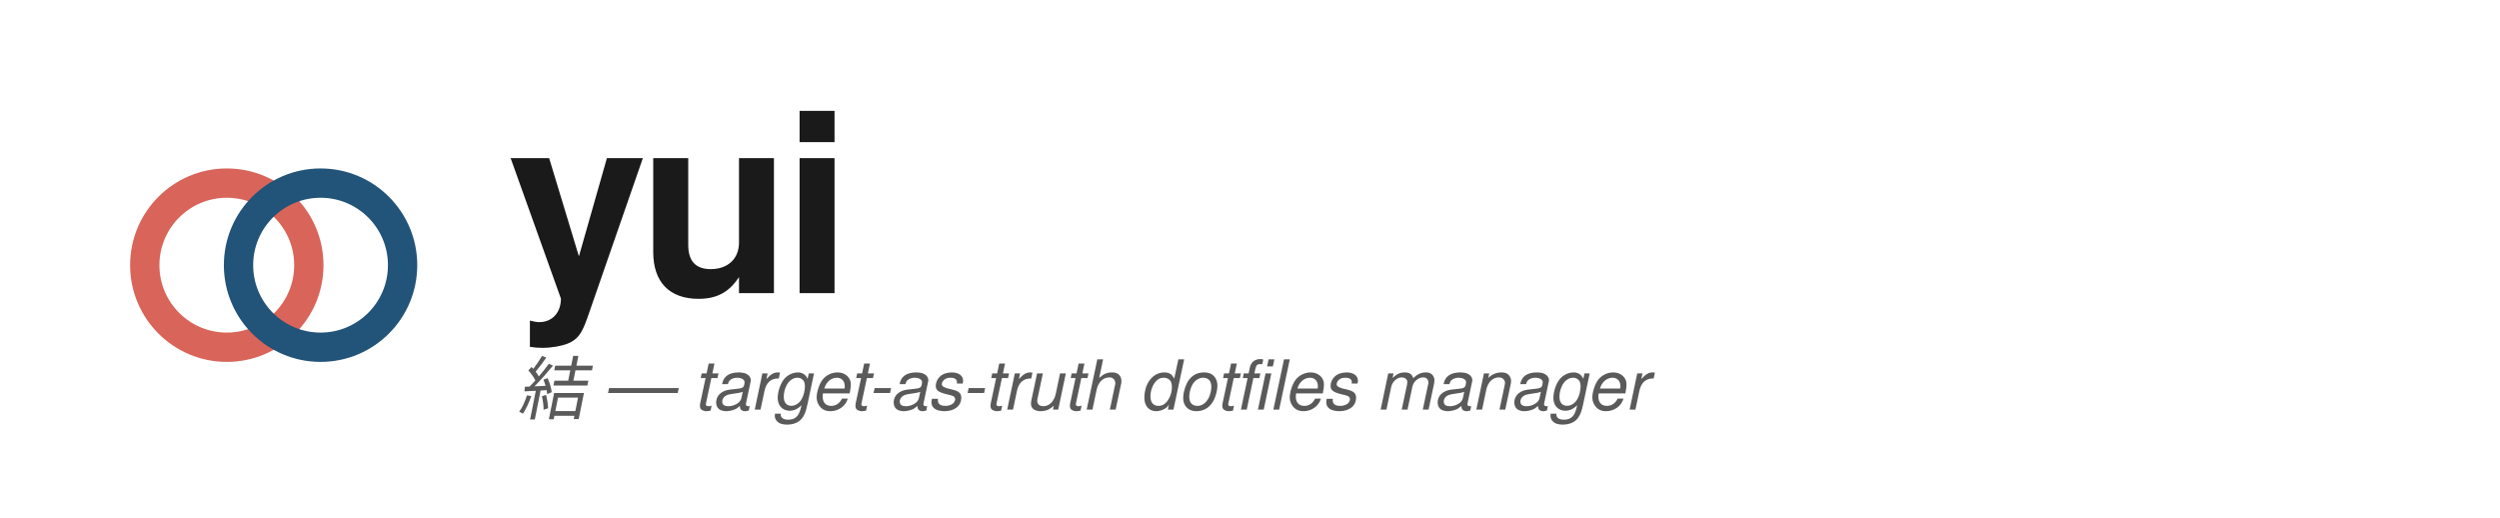
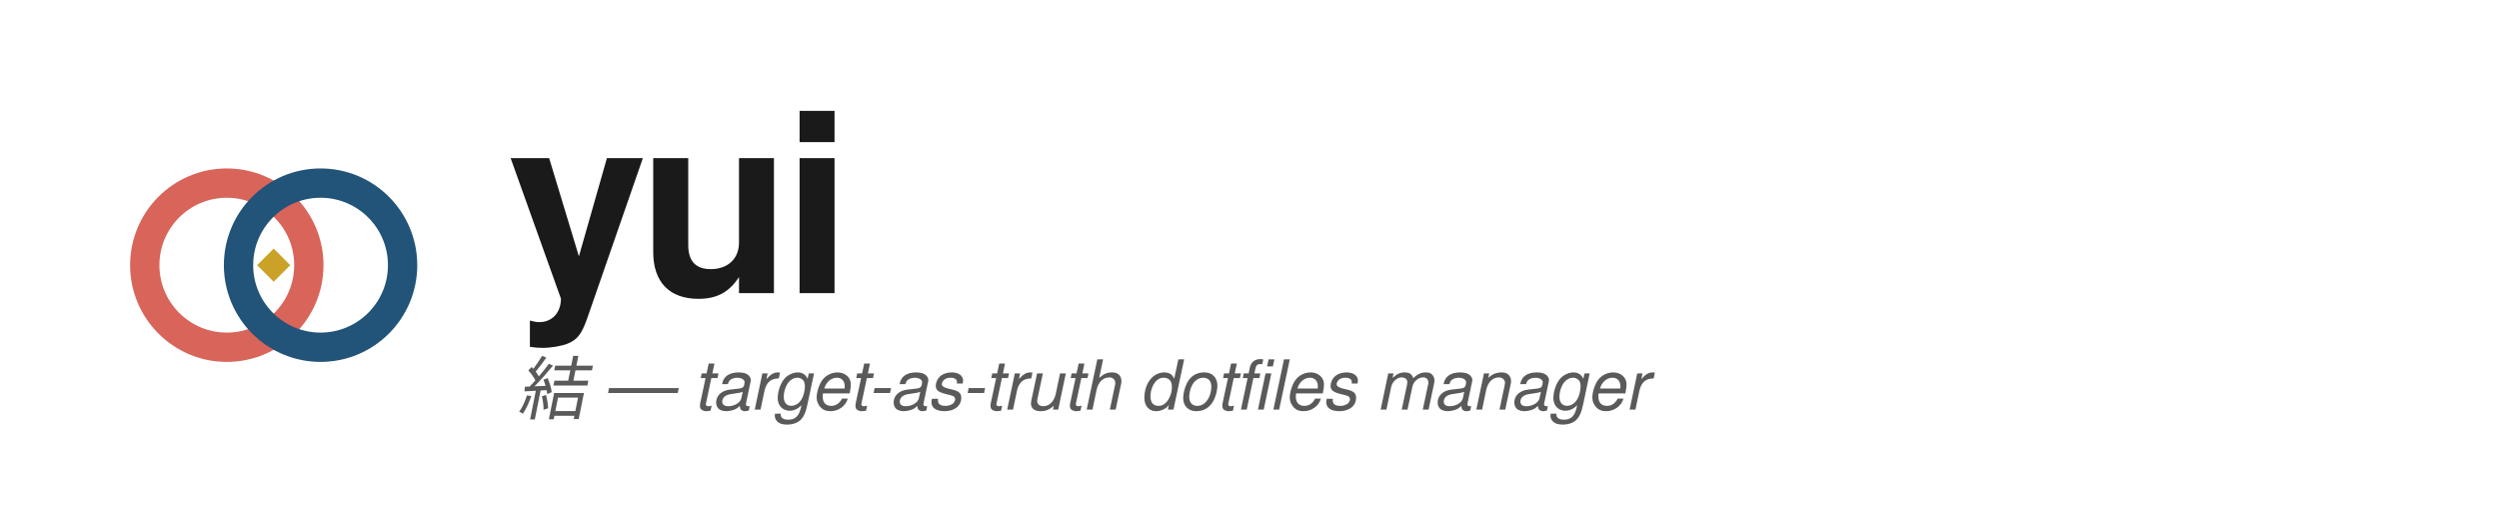
<svg xmlns="http://www.w3.org/2000/svg" viewBox="0 0 580 120" role="img" aria-label="yui — target-as-truth dotfiles">
  <g transform="translate(20, 18) scale(0.34)">
    <g fill="none" stroke-width="20" stroke-linecap="round">
      <circle cx="96" cy="128" r="56" stroke="#d96459" />
      <circle cx="160" cy="128" r="56" stroke="#225378" />
    </g>
+     <rect x="120" y="120" width="16" height="16" transform="rotate(45 128 128)" fill="#c9a227" />
  </g>
  <text x="118" y="68" font-family="-apple-system, BlinkMacSystemFont, 'Segoe UI', Helvetica, Arial, sans-serif" font-weight="700" font-size="58" letter-spacing="-2" fill="#1a1a1a">yui</text>
  <text x="120" y="96" font-family="-apple-system, BlinkMacSystemFont, 'Segoe UI', Helvetica, Arial, sans-serif" font-style="italic" font-size="16" fill="#5a5a5a">結 — target-as-truth dotfiles manager</text>
</svg>
